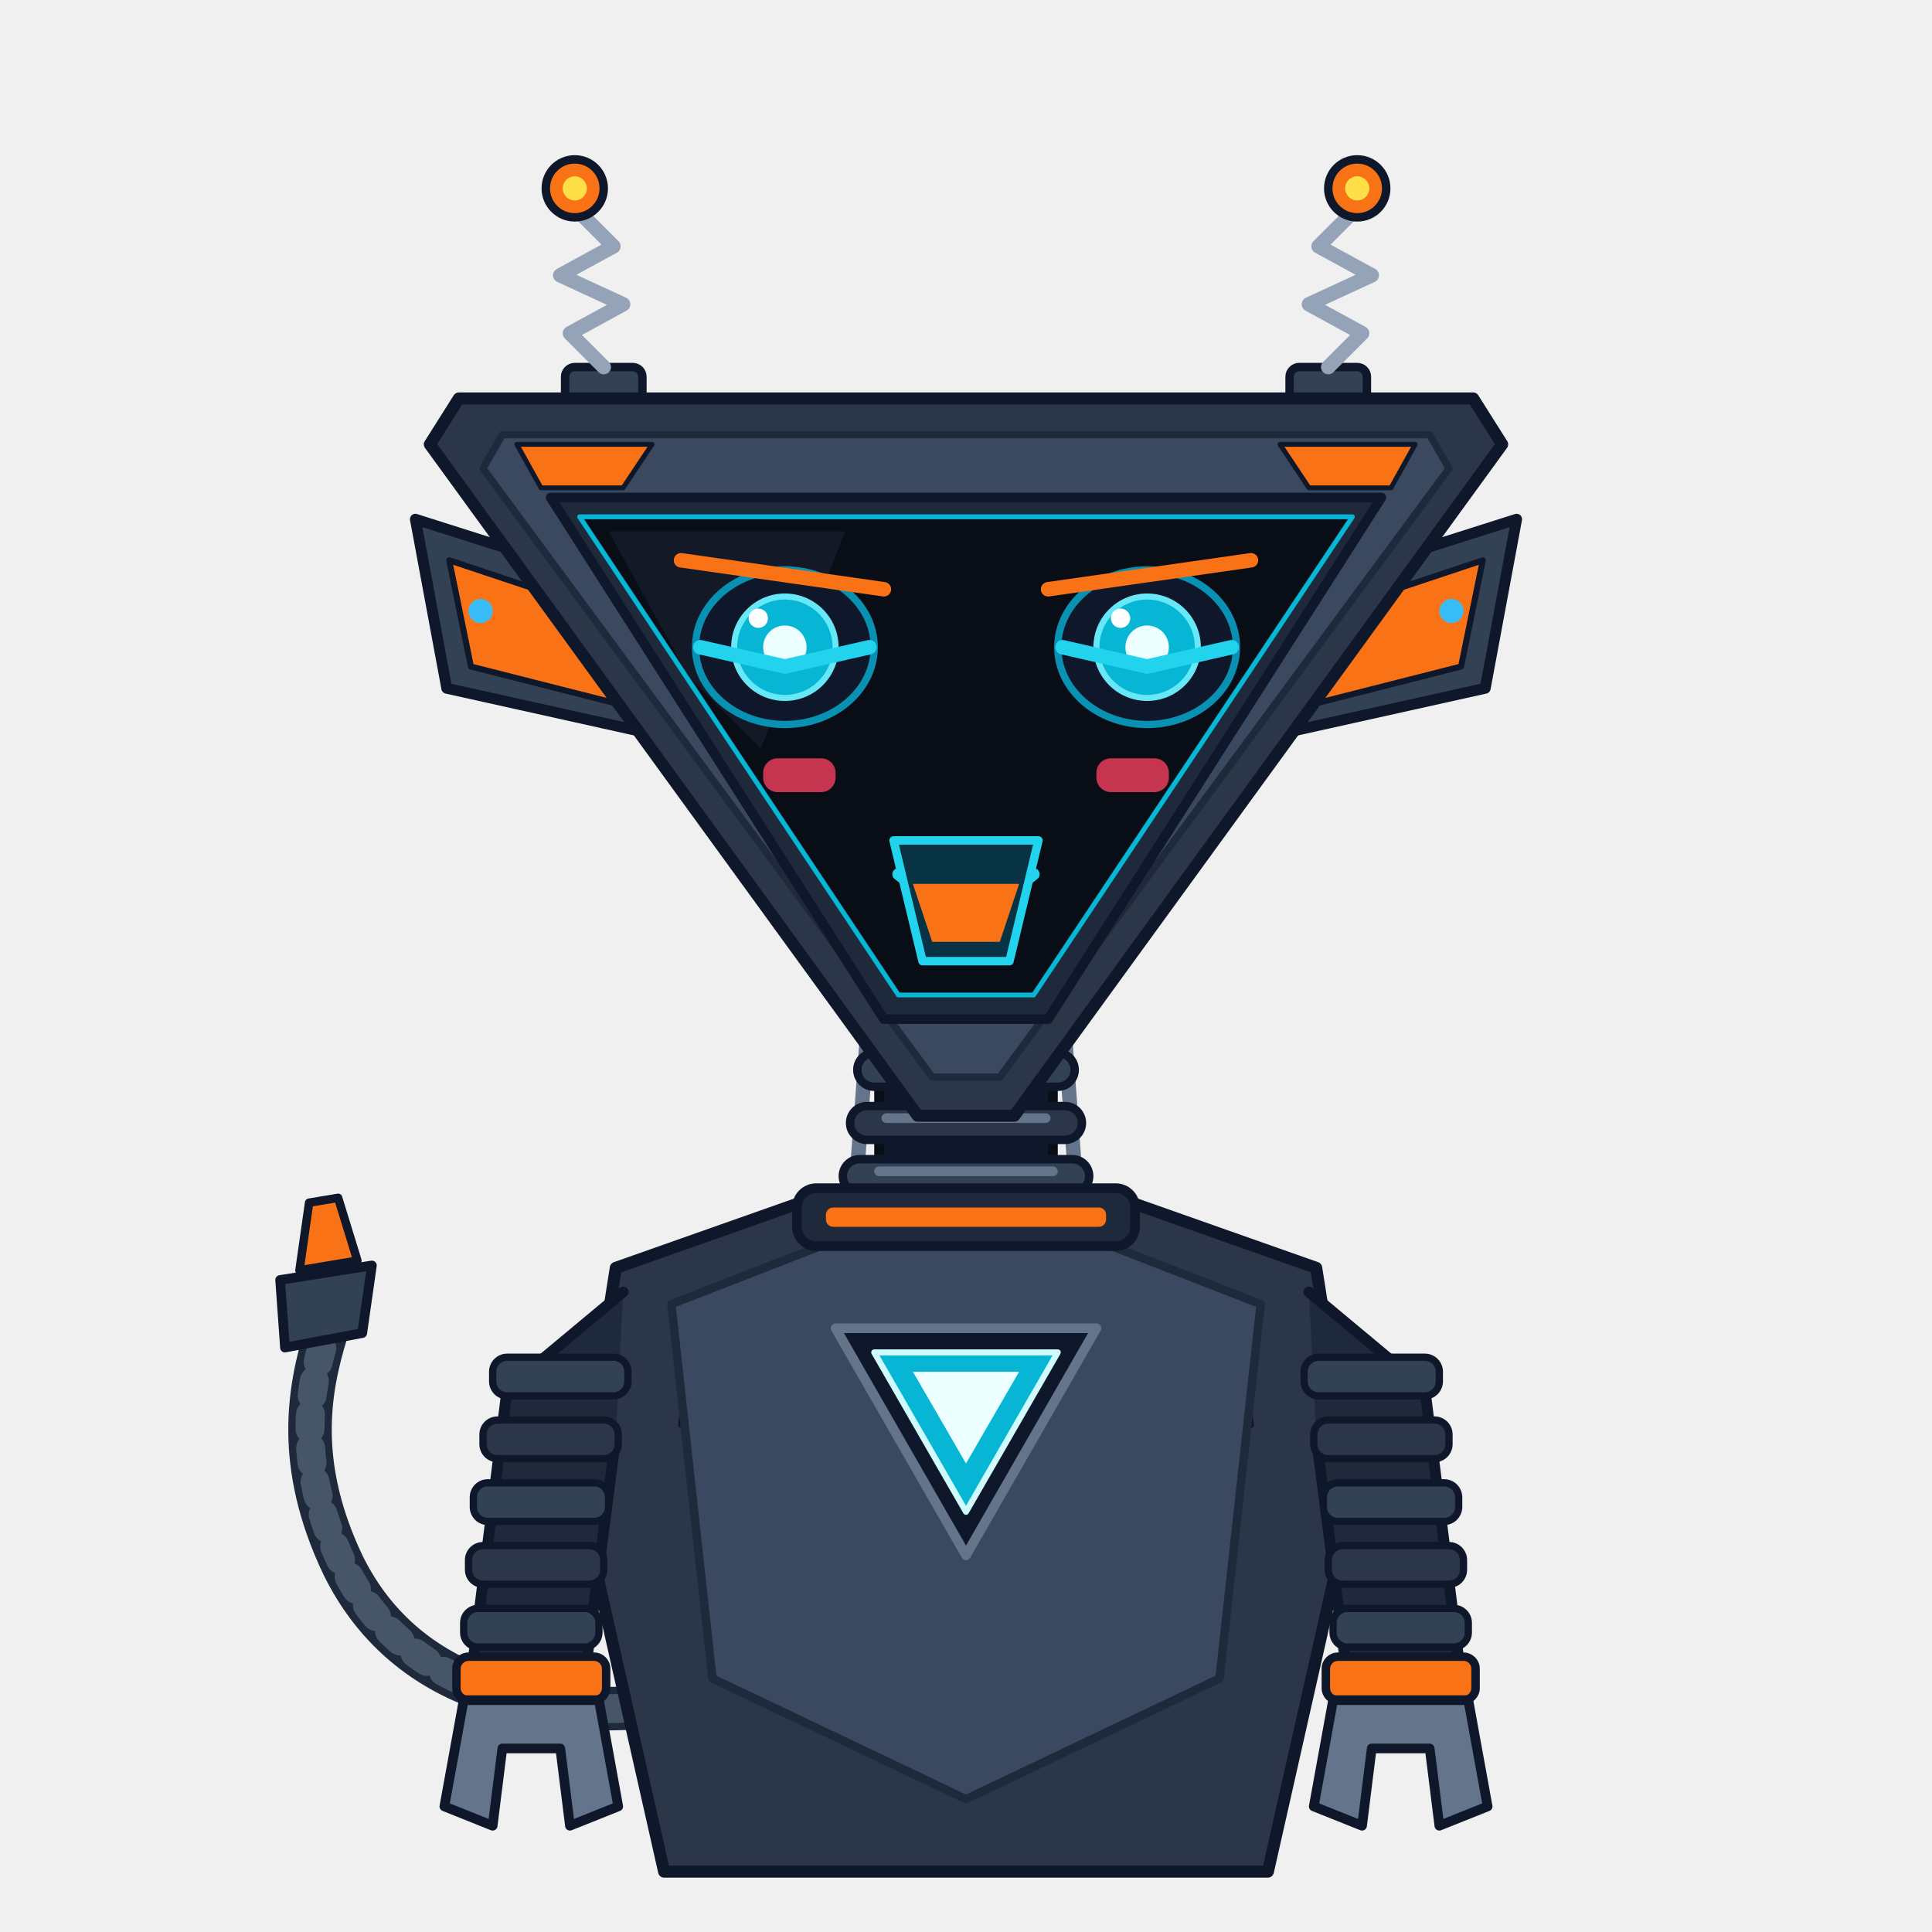
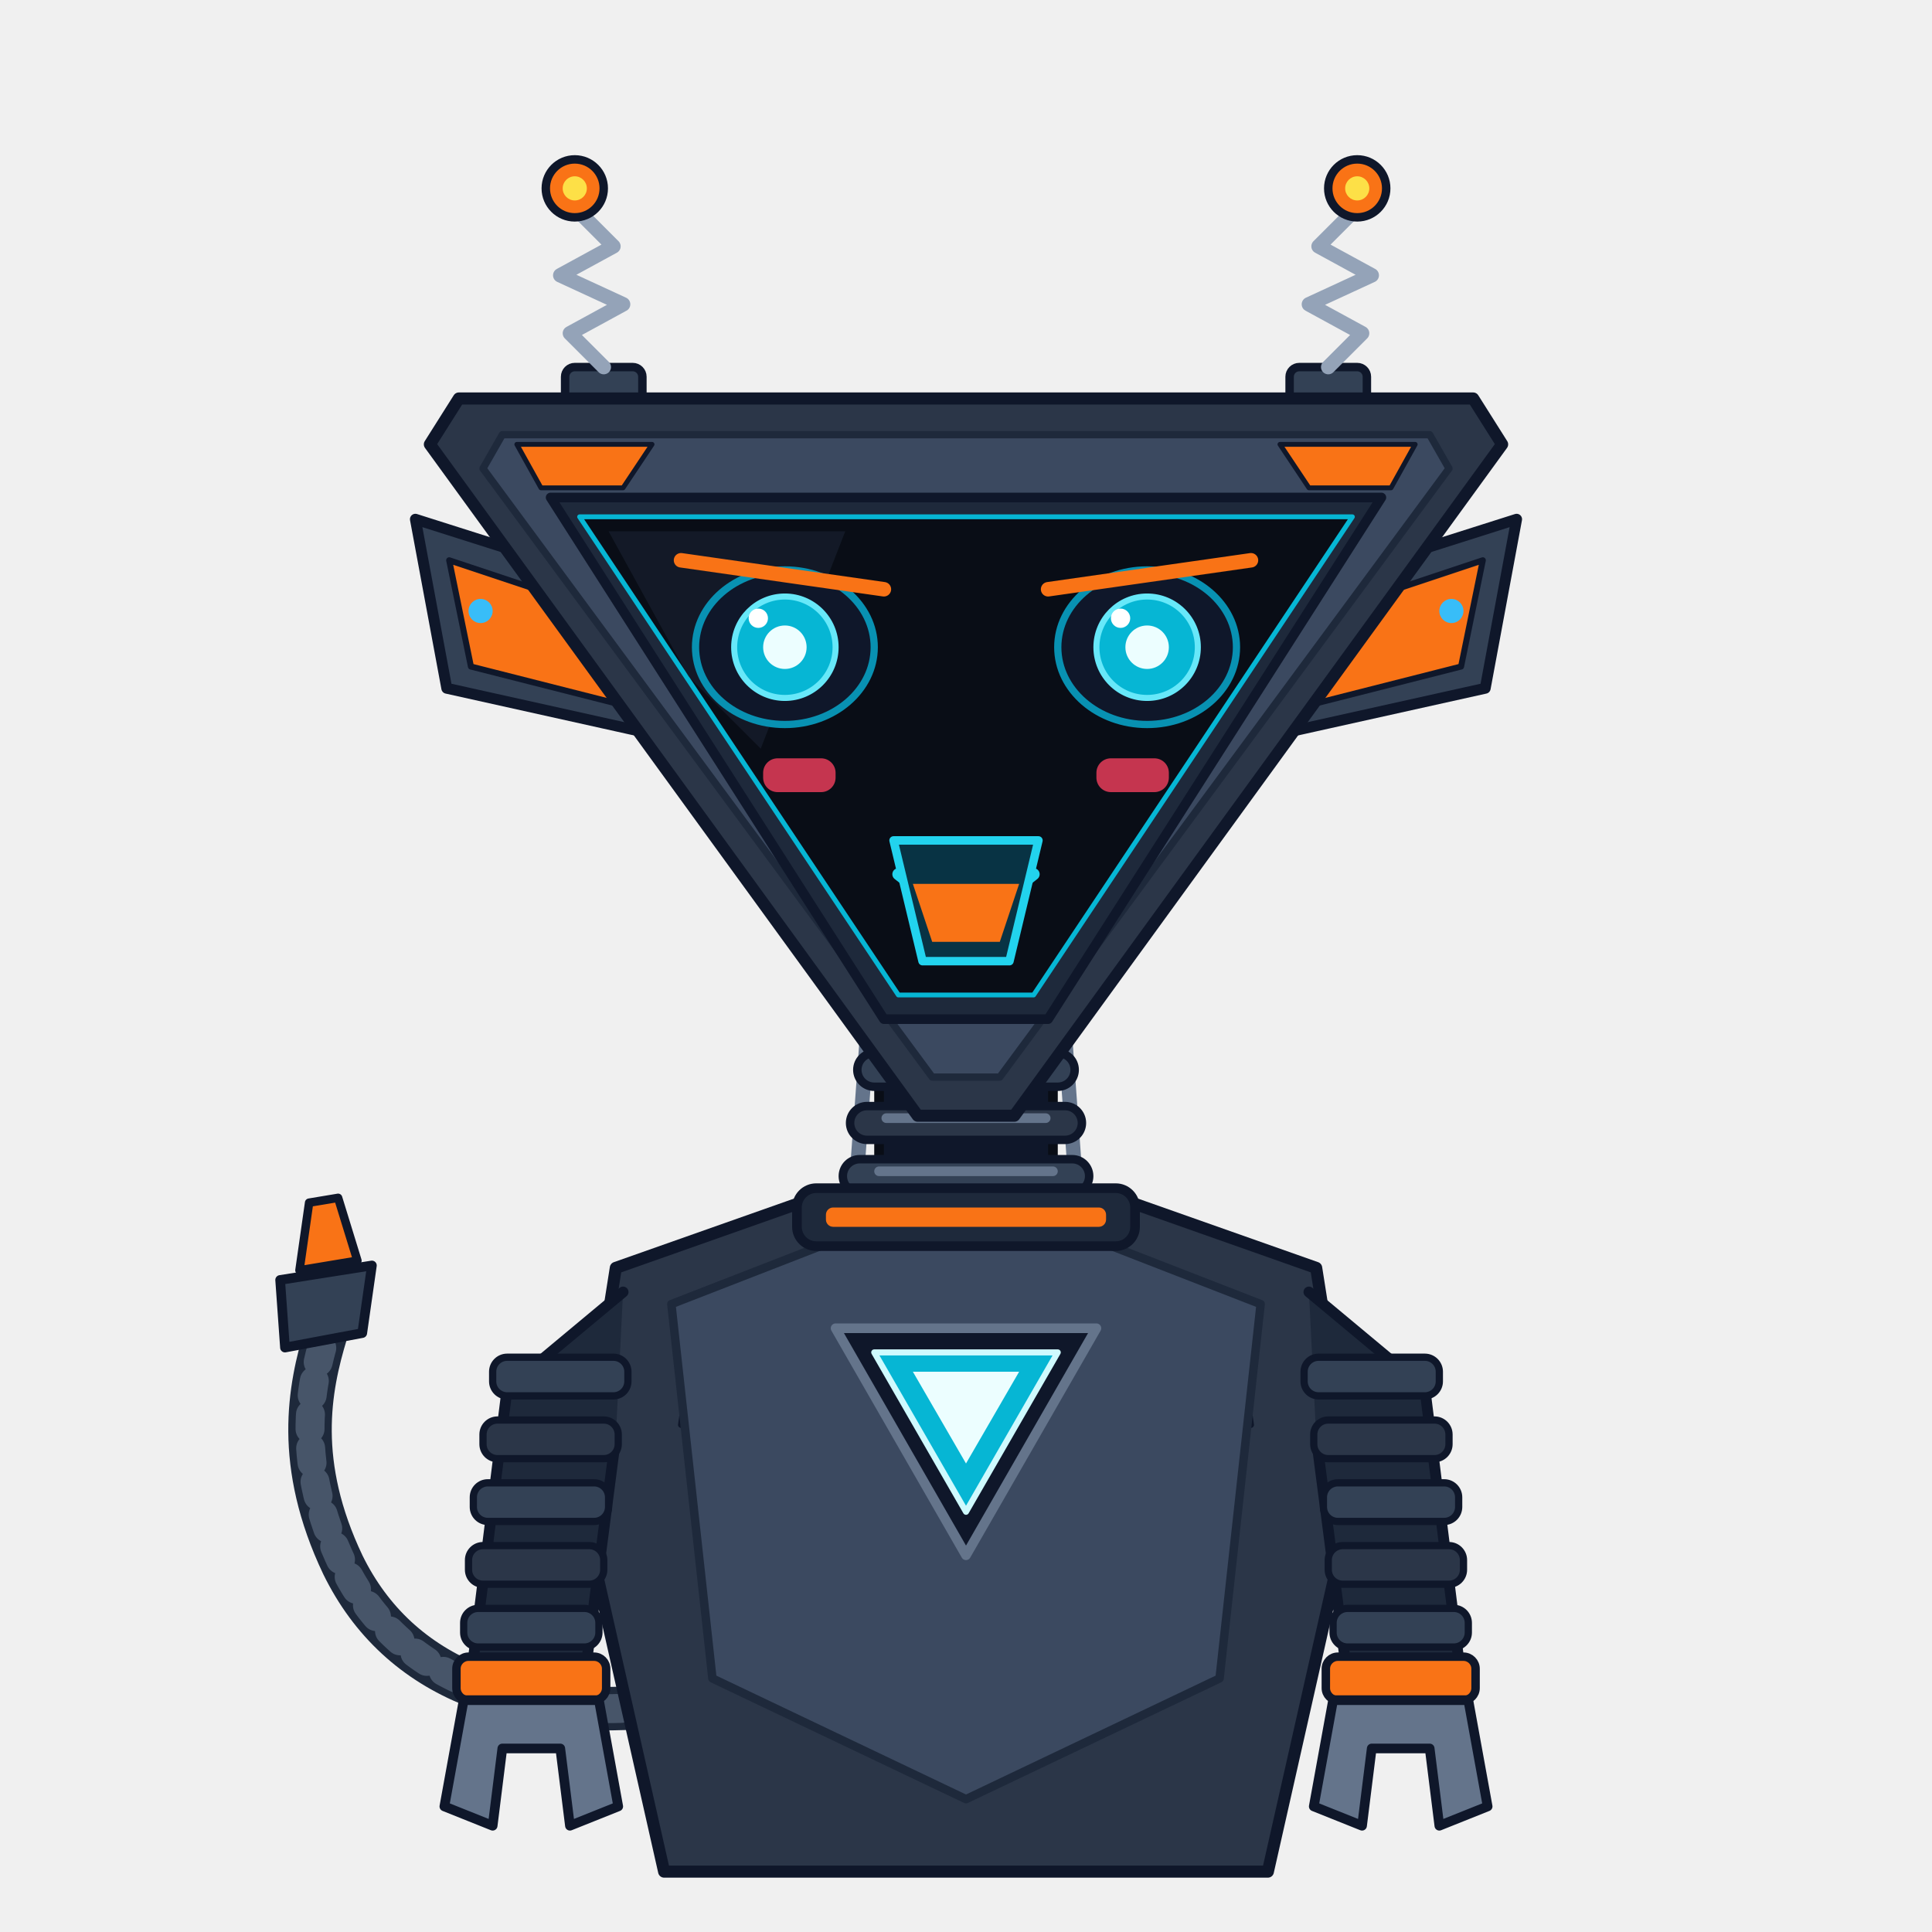
<svg xmlns="http://www.w3.org/2000/svg" width="800" height="800" viewBox="0 0 800 800">
  <g id="Layer_1" data-name="Layer 1">
    <g id="Tail_Group" data-name="Tail_Group [Follow {yaw: -8; pitch: 4}] [Sway {pivot: top; range: 18; stiffness: 0.12; damping: 0.82}]">
      <path id="Tail_Cable_Outer" d="M285 705 C215 715 165 695 142 648 C122 606 128 575 135 552" fill="none" stroke="#1e293b" stroke-width="18" stroke-linecap="round" stroke-linejoin="round" />
      <path id="Tail_Cable_Ribs" d="M285 705 C215 715 165 695 142 648 C122 606 128 575 135 552" fill="none" stroke="#475569" stroke-width="12" stroke-linecap="round" stroke-linejoin="round" stroke-dasharray="6 8" />
      <path id="Tail_Plug_Body" d="M118 558 L150 552 L154 524 L116 530 Z" fill="#334155" stroke="#0f172a" stroke-width="4" stroke-linejoin="round" />
      <path id="Tail_Tip_Beacon" d="M124 526 L148 522 L140 496 L128 498 Z" fill="#f97316" stroke="#0f172a" stroke-width="3.5" stroke-linejoin="round" />
    </g>
    <g id="Body_Group" data-name="Body_Group [Idle {breathe: 0.018; period: 3.8s; pivot: bottom}] [Bounce {height: 2.5; speed: 15; squash: 0.015; pivot: bottom}]">
      <g id="Neck_Group" data-name="Neck_Group [Follow {yaw: 2.5; pitch: 2; roll: 1; pivot: bottom}]">
        <path id="Neck_Spine_Core" d="M372 380 L428 380 C432.418 380 436 383.582 436 388 L436 500 C436 504.418 432.418 508 428 508 L372 508 C367.582 508 364 504.418 364 500 L364 388 C364 383.582 367.582 380 372 380 Z" fill="#0f172a" stroke="#090d16" stroke-width="4" stroke-miterlimit="10" />
        <path id="Neck_Pistons" d="M362 388 L354 498 M438 388 L446 498" fill="none" stroke="#64748b" stroke-width="6" stroke-linecap="round" stroke-linejoin="round" />
        <g id="Neck_Ring_1_Group" data-name="Neck_Ring_1_Group [Follow {yaw: 3.5; pitch: 3; roll: 1.8; pivot: bottom}]">
          <path id="Neck_Ring_1" d="M366 392 L434 392 C437.866 392 441 395.134 441 399 C441 402.866 437.866 406 434 406 L366 406 C362.134 406 359 402.866 359 399 C359 395.134 362.134 392 366 392 Z" fill="#334155" stroke="#0f172a" stroke-width="3.5" stroke-miterlimit="10" />
          <path id="Neck_Highlight_1" d="M374 395 L426 395 C427.105 395 428 395.895 428 397 C428 398.105 427.105 399 426 399 L374 399 C372.895 399 372 398.105 372 397 C372 395.895 372.895 395 374 395 Z" fill="#64748b" />
        </g>
        <g id="Neck_Ring_2_Group" data-name="Neck_Ring_2_Group [Follow {yaw: 2.8; pitch: 2.4; roll: 1.4; pivot: bottom}]">
          <path id="Neck_Ring_2" d="M364 414 L436 414 C439.866 414 443 417.134 443 421 C443 424.866 439.866 428 436 428 L364 428 C360.134 428 357 424.866 357 421 C357 417.134 360.134 414 364 414 Z" fill="#2b3648" stroke="#0f172a" stroke-width="3.5" stroke-miterlimit="10" />
          <path id="Neck_Highlight_2" d="M372 417 L428 417 C429.105 417 430 417.895 430 419 C430 420.105 429.105 421 428 421 L372 421 C370.895 421 370 420.105 370 419 C370 417.895 370.895 417 372 417 Z" fill="#64748b" />
        </g>
        <g id="Neck_Ring_3_Group" data-name="Neck_Ring_3_Group [Follow {yaw: 2.1; pitch: 1.8; roll: 1.0; pivot: bottom}]">
          <path id="Neck_Ring_3" d="M362 436 L438 436 C441.866 436 445 439.134 445 443 C445 446.866 441.866 450 438 450 L362 450 C358.134 450 355 446.866 355 443 C355 439.134 358.134 436 362 436 Z" fill="#334155" stroke="#0f172a" stroke-width="3.5" stroke-miterlimit="10" />
          <path id="Neck_Highlight_3" d="M370 439 L430 439 C431.105 439 432 439.895 432 441 C432 442.105 431.105 443 430 443 L370 443 C368.895 443 368 442.105 368 441 C368 439.895 368.895 439 370 439 Z" fill="#64748b" />
        </g>
        <g id="Neck_Ring_4_Group" data-name="Neck_Ring_4_Group [Follow {yaw: 1.4; pitch: 1.2; roll: 0.7; pivot: bottom}]">
          <path id="Neck_Ring_4" d="M359 458 L441 458 C444.866 458 448 461.134 448 465 C448 468.866 444.866 472 441 472 L359 472 C355.134 472 352 468.866 352 465 C352 461.134 355.134 458 359 458 Z" fill="#2b3648" stroke="#0f172a" stroke-width="3.5" stroke-miterlimit="10" />
          <path id="Neck_Highlight_4" d="M367 461 L433 461 C434.105 461 435 461.895 435 463 C435 464.105 434.105 465 433 465 L367 465 C365.895 465 365 464.105 365 463 C365 461.895 365.895 461 367 461 Z" fill="#64748b" />
        </g>
        <g id="Neck_Ring_5_Group" data-name="Neck_Ring_5_Group [Follow {yaw: 0.7; pitch: 0.6; roll: 0.3; pivot: bottom}]">
          <path id="Neck_Ring_5" d="M356 480 L444 480 C447.866 480 451 483.134 451 487 C451 490.866 447.866 494 444 494 L356 494 C352.134 494 349 490.866 349 487 C349 483.134 352.134 480 356 480 Z" fill="#334155" stroke="#0f172a" stroke-width="3.5" stroke-miterlimit="10" />
          <path id="Neck_Highlight_5" d="M364 483 L436 483 C437.105 483 438 483.895 438 485 C438 486.105 437.105 487 436 487 L364 487 C362.895 487 362 486.105 362 485 C362 483.895 362.895 483 364 483 Z" fill="#64748b" />
        </g>
      </g>
      <path id="Body" d="M340 495 L460 495 L545 525 L560 620 L525 775 L275 775 L240 620 L255 525 Z" fill="#2b3648" stroke="#0f172a" stroke-width="5" stroke-linejoin="round" />
      <path id="Body_Spot_Left" d="M288 548 L332 560 L322 605 L282 590 Z" fill="#f97316" stroke="#0f172a" stroke-width="2.5" stroke-linejoin="round" />
      <path id="Body_Spot_Right" d="M512 548 L468 560 L478 605 L518 590 Z" fill="#f97316" stroke="#0f172a" stroke-width="2.5" stroke-linejoin="round" />
      <path id="Body_Vents" d="M310 655 L365 675 M315 675 L365 692 M490 655 L435 675 M485 675 L435 692" fill="none" stroke="#0f172a" stroke-width="4" stroke-linecap="round" stroke-miterlimit="10" />
      <path id="Body_Armor_Plate" d="M350 512 L450 512 L522 540 L505 695 L400 745 L295 695 L278 540 Z" fill="#3b4960" stroke="#1e293b" stroke-width="3.5" stroke-linejoin="round" />
      <g id="Arm_Left_Group" data-name="Arm_Left_Group [Follow {yaw: 2; pitch: 1}] [Sway {pivot: top; range: 3.2; stiffness: 0.22; damping: 0.82}]">
        <path id="Arm_Left" d="M258 535 L210 575 L195 695 L242 695 L255 595" fill="#1e293b" stroke="#0f172a" stroke-width="4.5" stroke-linecap="round" stroke-linejoin="round" />
        <path id="Arm_Left_Ring_1" d="M210 562 L254 562 C257.314 562 260 564.686 260 568 L260 572 C260 575.314 257.314 578 254 578 L210 578 C206.686 578 204 575.314 204 572 L204 568 C204 564.686 206.686 562 210 562 Z" fill="#334155" stroke="#0f172a" stroke-width="3" stroke-miterlimit="10" />
        <path id="Arm_Left_Ring_2" d="M206 588 L250 588 C253.314 588 256 590.686 256 594 L256 598 C256 601.314 253.314 604 250 604 L206 604 C202.686 604 200 601.314 200 598 L200 594 C200 590.686 202.686 588 206 588 Z" fill="#2b3648" stroke="#0f172a" stroke-width="3" stroke-miterlimit="10" />
        <path id="Arm_Left_Ring_3" d="M202 614 L246 614 C249.314 614 252 616.686 252 620 L252 624 C252 627.314 249.314 630 246 630 L202 630 C198.686 630 196 627.314 196 624 L196 620 C196 616.686 198.686 614 202 614 Z" fill="#334155" stroke="#0f172a" stroke-width="3" stroke-miterlimit="10" />
        <path id="Arm_Left_Ring_4" d="M200 640 L244 640 C247.314 640 250 642.686 250 646 L250 650 C250 653.314 247.314 656 244 656 L200 656 C196.686 656 194 653.314 194 650 L194 646 C194 642.686 196.686 640 200 640 Z" fill="#2b3648" stroke="#0f172a" stroke-width="3" stroke-miterlimit="10" />
        <path id="Arm_Left_Ring_5" d="M198 666 L242 666 C245.314 666 248 668.686 248 672 L248 676 C248 679.314 245.314 682 242 682 L198 682 C194.686 682 192 679.314 192 676 L192 672 C192 668.686 194.686 666 198 666 Z" fill="#334155" stroke="#0f172a" stroke-width="3" stroke-miterlimit="10" />
        <path id="Hand_Left_Cuff" d="M194 686 L246 686 C248.761 686 251 688.239 251 691 L251 699 C251 701.761 248.761 704 246 704 L194 704 C191.239 704 189 701.761 189 699 L189 691 C189 688.239 191.239 686 194 686 Z" fill="#f97316" stroke="#0f172a" stroke-width="3.5" stroke-miterlimit="10" />
        <path id="Hand_Left_Clamp" d="M192 704 L248 704 L256 748 L236 756 L232 724 L208 724 L204 756 L184 748 Z" fill="#64748b" stroke="#0f172a" stroke-width="4" stroke-linejoin="round" />
      </g>
      <g id="Arm_Right_Group" data-name="Arm_Right_Group [Follow {yaw: 2; pitch: 1}] [Sway {pivot: top; range: 3.2; stiffness: 0.22; damping: 0.82}]">
        <path id="Arm_Right" d="M542 535 L590 575 L605 695 L558 695 L545 595" fill="#1e293b" stroke="#0f172a" stroke-width="4.5" stroke-linecap="round" stroke-linejoin="round" />
        <path id="Arm_Right_Ring_1" d="M546 562 L590 562 C593.314 562 596 564.686 596 568 L596 572 C596 575.314 593.314 578 590 578 L546 578 C542.686 578 540 575.314 540 572 L540 568 C540 564.686 542.686 562 546 562 Z" fill="#334155" stroke="#0f172a" stroke-width="3" stroke-miterlimit="10" />
        <path id="Arm_Right_Ring_2" d="M550 588 L594 588 C597.314 588 600 590.686 600 594 L600 598 C600 601.314 597.314 604 594 604 L550 604 C546.686 604 544 601.314 544 598 L544 594 C544 590.686 546.686 588 550 588 Z" fill="#2b3648" stroke="#0f172a" stroke-width="3" stroke-miterlimit="10" />
        <path id="Arm_Right_Ring_3" d="M554 614 L598 614 C601.314 614 604 616.686 604 620 L604 624 C604 627.314 601.314 630 598 630 L554 630 C550.686 630 548 627.314 548 624 L548 620 C548 616.686 550.686 614 554 614 Z" fill="#334155" stroke="#0f172a" stroke-width="3" stroke-miterlimit="10" />
        <path id="Arm_Right_Ring_4" d="M556 640 L600 640 C603.314 640 606 642.686 606 646 L606 650 C606 653.314 603.314 656 600 656 L556 656 C552.686 656 550 653.314 550 650 L550 646 C550 642.686 552.686 640 556 640 Z" fill="#2b3648" stroke="#0f172a" stroke-width="3" stroke-miterlimit="10" />
        <path id="Arm_Right_Ring_5" d="M558 666 L602 666 C605.314 666 608 668.686 608 672 L608 676 C608 679.314 605.314 682 602 682 L558 682 C554.686 682 552 679.314 552 676 L552 672 C552 668.686 554.686 666 558 666 Z" fill="#334155" stroke="#0f172a" stroke-width="3" stroke-miterlimit="10" />
        <path id="Hand_Right_Cuff" d="M554 686 L606 686 C608.761 686 611 688.239 611 691 L611 699 C611 701.761 608.761 704 606 704 L554 704 C551.239 704 549 701.761 549 699 L549 691 C549 688.239 551.239 686 554 686 Z" fill="#f97316" stroke="#0f172a" stroke-width="3.5" stroke-miterlimit="10" />
        <path id="Hand_Right_Clamp" d="M552 704 L608 704 L616 748 L596 756 L592 724 L568 724 L564 756 L544 748 Z" fill="#64748b" stroke="#0f172a" stroke-width="4" stroke-linejoin="round" />
      </g>
      <g id="Collar_Group" data-name="Collar_Group [Follow {yaw: 3; pitch: 2; roll: 1.5; pivot: center}]">
        <path id="Collar" d="M338 492 L462 492 C466.418 492 470 495.582 470 500 L470 508 C470 512.418 466.418 516 462 516 L338 516 C333.582 516 330 512.418 330 508 L330 500 C330 495.582 333.582 492 338 492 Z" fill="#1e293b" stroke="#0f172a" stroke-width="4" stroke-miterlimit="10" />
        <path id="Collar_Trim" d="M345 500 L455 500 C456.657 500 458 501.343 458 503 L458 505 C458 506.657 456.657 508 455 508 L345 508 C343.343 508 342 506.657 342 505 L342 503 C342 501.343 343.343 500 345 500 Z" fill="#f97316" />
      </g>
      <g id="Chest_Accessory_Group" data-name="Chest_Accessory_Group [Follow {yaw: 3; pitch: 2; pivot: center}] [Bounce {height: 2; speed: 18; squash: -0.06; pivot: center}]">
        <path id="Chest_Core_Housing" d="M346 550 L454 550 L400 644 Z" fill="#0f172a" stroke="#64748b" stroke-width="4" stroke-linejoin="round" />
        <path id="Chest_Core_Glow" d="M362 560 L438 560 L400 626 Z" fill="#06b6d4" stroke="#cffafe" stroke-width="2.5" stroke-linejoin="round" />
        <path id="Chest_Core_Center" d="M378 568 L422 568 L400 606 Z" fill="#ecfeff" />
      </g>
    </g>
    <g id="Head_Group" data-name="Head_Group [Follow {yaw: 16; pitch: 12; roll: 8; pivot: center}]">
      <g id="Top_Accessory_Left_Group" data-name="Top_Accessory_Left_Group [Sway {pivot: bottom; range: 13; stiffness: 0.18; damping: 0.78}]">
        <path id="Top_Accessory_Left_Base" d="M238 152 L262 152 C264.209 152 266 153.791 266 156 L266 166 C266 168.209 264.209 170 262 170 L238 170 C235.791 170 234 168.209 234 166 L234 156 C234 153.791 235.791 152 238 152 Z" fill="#334155" stroke="#0f172a" stroke-width="3.5" stroke-miterlimit="10" />
        <path id="Top_Accessory_Left_Coil" d="M250 152 L236 138 L258 126 L232 114 L254 102 L238 86" fill="none" stroke="#94a3b8" stroke-width="6" stroke-linecap="round" stroke-linejoin="round" />
        <path id="Top_Accessory_Left_Tip" d="M226 78 C226 71.373 231.373 66 238 66 C244.627 66 250 71.373 250 78 C250 84.627 244.627 90 238 90 C231.373 90 226 84.627 226 78 Z" fill="#f97316" stroke="#0f172a" stroke-width="3.5" stroke-miterlimit="10" />
        <path id="Top_Accessory_Left_Glow" d="M233 78 C233 75.239 235.239 73 238 73 C240.761 73 243 75.239 243 78 C243 80.761 240.761 83 238 83 C235.239 83 233 80.761 233 78 Z" fill="#fde047" />
      </g>
      <g id="Top_Accessory_Right_Group" data-name="Top_Accessory_Right_Group [Sway {pivot: bottom; range: 13; stiffness: 0.18; damping: 0.78}]">
        <path id="Top_Accessory_Right_Base" d="M538 152 L562 152 C564.209 152 566 153.791 566 156 L566 166 C566 168.209 564.209 170 562 170 L538 170 C535.791 170 534 168.209 534 166 L534 156 C534 153.791 535.791 152 538 152 Z" fill="#334155" stroke="#0f172a" stroke-width="3.5" stroke-miterlimit="10" />
        <path id="Top_Accessory_Right_Coil" d="M550 152 L564 138 L542 126 L568 114 L546 102 L562 86" fill="none" stroke="#94a3b8" stroke-width="6" stroke-linecap="round" stroke-linejoin="round" />
        <path id="Top_Accessory_Right_Tip" d="M550 78 C550 71.373 555.373 66 562 66 C568.627 66 574 71.373 574 78 C574 84.627 568.627 90 562 90 C555.373 90 550 84.627 550 78 Z" fill="#f97316" stroke="#0f172a" stroke-width="3.5" stroke-miterlimit="10" />
        <path id="Top_Accessory_Right_Glow" d="M557 78 C557 75.239 559.239 73 562 73 C564.761 73 567 75.239 567 78 C567 80.761 564.761 83 562 83 C559.239 83 557 80.761 557 78 Z" fill="#fde047" />
      </g>
      <g id="Ear_Left_Group" data-name="Ear_Left_Group [Sway {pivot: right; range: 3.5; stiffness: 0.35; damping: 0.88}]">
        <path id="Ear_Left_Pod" d="M235 235 L172 215 L185 285 L275 305 Z" fill="#334155" stroke="#0f172a" stroke-width="4.5" stroke-linejoin="round" />
        <path id="Ear_Left_Inner" d="M228 246 L186 232 L195 276 L258 292 Z" fill="#f97316" stroke="#0f172a" stroke-width="2.5" stroke-linejoin="round" />
        <path id="Ear_Left_LED" d="M194 253 C194 250.239 196.239 248 199 248 C201.761 248 204 250.239 204 253 C204 255.761 201.761 258 199 258 C196.239 258 194 255.761 194 253 Z" fill="#38bdf8" />
      </g>
      <g id="Ear_Right_Group" data-name="Ear_Right_Group [Sway {pivot: left; range: 3.5; stiffness: 0.35; damping: 0.88}]">
        <path id="Ear_Right_Pod" d="M565 235 L628 215 L615 285 L525 305 Z" fill="#334155" stroke="#0f172a" stroke-width="4.5" stroke-linejoin="round" />
        <path id="Ear_Right_Inner" d="M572 246 L614 232 L605 276 L542 292 Z" fill="#f97316" stroke="#0f172a" stroke-width="2.5" stroke-linejoin="round" />
        <path id="Ear_Right_LED" d="M596 253 C596 250.239 598.239 248 601 248 C603.761 248 606 250.239 606 253 C606 255.761 603.761 258 601 258 C598.239 258 596 255.761 596 253 Z" fill="#38bdf8" />
      </g>
      <g id="Head_Base_Group" data-name="Head_Base_Group">
        <path id="Head" d="M190 165 L610 165 L622 184 L420 462 L380 462 L178 184 Z" fill="#2b3648" stroke="#0f172a" stroke-width="5" stroke-linejoin="round" />
        <path id="Head_Inner_Panel" d="M208 180 L592 180 L600 194 L414 446 L386 446 L200 194 Z" fill="#3b4960" stroke="#1e293b" stroke-width="3" stroke-linejoin="round" />
        <path id="Head_Spot_Left" d="M214 184 L270 184 L258 202 L224 202 Z" fill="#f97316" stroke="#0f172a" stroke-width="2" stroke-linejoin="round" />
        <path id="Head_Spot_Right" d="M586 184 L530 184 L542 202 L576 202 Z" fill="#f97316" stroke="#0f172a" stroke-width="2" stroke-linejoin="round" />
        <path id="Head_Visor_Frame" d="M228 206 L572 206 L434 422 L366 422 Z" fill="#1e293b" stroke="#0f172a" stroke-width="4" stroke-linejoin="round" />
        <path id="Head_Visor_Screen" d="M240 214 L560 214 L428 412 L372 412 Z" fill="#090d16" stroke="#06b6d4" stroke-width="2" stroke-linejoin="round" />
        <path id="Head_Visor_Glare" d="M252 220 L350 220 L315 310 L285 280 Z" fill="#1e293b" opacity="0.45" />
      </g>
-       <g id="Eye_Open_Left_Group" data-name="Eye_Open_Left_Group [Hide {when: blinkL &gt; 0.4}]">
+       <g id="Eye_Open_Left_Group" data-name="Eye_Open_Left_Group [Hide {when: isBlinkL}]">
        <path id="Eye_Open_Left" d="M288 268 C288 250.327 304.565 236 325 236 C345.435 236 362 250.327 362 268 C362 285.673 345.435 300 325 300 C304.565 300 288 285.673 288 268 Z" fill="#0f172a" stroke="#0891b2" stroke-width="3" stroke-miterlimit="10" />
        <g id="Pupil_Left_Group" data-name="Pupil_Left_Group [Move {x: eyeX; y: eyeY; range: 6}]">
          <path id="Pupil_Left" d="M304 268 C304 256.402 313.402 247 325 247 C336.598 247 346 256.402 346 268 C346 279.598 336.598 289 325 289 C313.402 289 304 279.598 304 268 Z" fill="#06b6d4" stroke="#67e8f9" stroke-width="2.5" stroke-miterlimit="10" />
          <path id="Pupil_Left_Core" d="M316 268 C316 263.029 320.029 259 325 259 C329.971 259 334 263.029 334 268 C334 272.971 329.971 277 325 277 C320.029 277 316 272.971 316 268 Z" fill="#ecfeff" />
          <path id="Pupil_Left_Glint" d="M310 256 C310 253.791 311.791 252 314 252 C316.209 252 318 253.791 318 256 C318 258.209 316.209 260 314 260 C311.791 260 310 258.209 310 256 Z" fill="#ffffff" />
        </g>
      </g>
-       <g id="Eye_Open_Right_Group" data-name="Eye_Open_Right_Group [Hide {when: blinkR &gt; 0.4}]">
+       <g id="Eye_Open_Right_Group" data-name="Eye_Open_Right_Group [Hide {when: isBlinkR}]">
        <path id="Eye_Open_Right" d="M438 268 C438 250.327 454.565 236 475 236 C495.435 236 512 250.327 512 268 C512 285.673 495.435 300 475 300 C454.565 300 438 285.673 438 268 Z" fill="#0f172a" stroke="#0891b2" stroke-width="3" stroke-miterlimit="10" />
        <g id="Pupil_Right_Group" data-name="Pupil_Right_Group [Move {x: eyeX; y: eyeY; range: 6}]">
          <path id="Pupil_Right" d="M454 268 C454 256.402 463.402 247 475 247 C486.598 247 496 256.402 496 268 C496 279.598 486.598 289 475 289 C463.402 289 454 279.598 454 268 Z" fill="#06b6d4" stroke="#67e8f9" stroke-width="2.5" stroke-miterlimit="10" />
          <path id="Pupil_Right_Core" d="M466 268 C466 263.029 470.029 259 475 259 C479.971 259 484 263.029 484 268 C484 272.971 479.971 277 475 277 C470.029 277 466 272.971 466 268 Z" fill="#ecfeff" />
          <path id="Pupil_Right_Glint" d="M460 256 C460 253.791 461.791 252 464 252 C466.209 252 468 253.791 468 256 C468 258.209 466.209 260 464 260 C461.791 260 460 258.209 460 256 Z" fill="#ffffff" />
        </g>
      </g>
-       <g id="Eye_Closed_Left_Group" data-name="Eye_Closed_Left_Group [Show {when: blinkL &gt; 0.4}]">
+       <g id="Eye_Closed_Left_Group" data-name="Eye_Closed_Left_Group [Show {when: isBlinkL}]" style="display: none;">
        <path id="Eye_Closed_Left" d="M290 268 L325 276 L360 268" fill="none" stroke="#22d3ee" stroke-width="6" stroke-linecap="round" stroke-linejoin="round" />
      </g>
-       <g id="Eye_Closed_Right_Group" data-name="Eye_Closed_Right_Group [Show {when: blinkR &gt; 0.4}]">
+       <g id="Eye_Closed_Right_Group" data-name="Eye_Closed_Right_Group [Show {when: isBlinkR}]" style="display: none;">
        <path id="Eye_Closed_Right" d="M440 268 L475 276 L510 268" fill="none" stroke="#22d3ee" stroke-width="6" stroke-linecap="round" stroke-linejoin="round" />
      </g>
      <g id="Brow_Left_Group" data-name="Brow_Left_Group [Move {y: browL; rangeY: -8}] [Rotate {param: browL; range: -6; pivot: center}]">
        <path id="Brow_Left" d="M282 232 L366 244" fill="none" stroke="#f97316" stroke-width="6" stroke-linecap="round" stroke-linejoin="round" />
      </g>
      <g id="Brow_Right_Group" data-name="Brow_Right_Group [Move {y: browR; rangeY: -8}] [Rotate {param: browR; range: 6; pivot: center}]">
        <path id="Brow_Right" d="M518 232 L434 244" fill="none" stroke="#f97316" stroke-width="6" stroke-linecap="round" stroke-linejoin="round" />
      </g>
      <g id="Face_Center_Group" data-name="Face_Center_Group [Dist {factor: 0.14}]">
        <g id="Mouth_Resting_Group" data-name="Mouth_Resting_Group [Hide {when: isMouthOpen || isSmiling}]">
          <path id="Mouth_Resting" d="M378 366 L422 366 C424.209 366 426 367.791 426 370 L426 370 C426 372.209 424.209 374 422 374 L378 374 C375.791 374 374 372.209 374 370 L374 370 C374 367.791 375.791 366 378 366 Z" fill="#22d3ee" />
        </g>
        <g id="Mouth_Smile_Group" data-name="Mouth_Smile_Group [Show {when: isSmiling &amp;&amp; !isMouthOpen}] [Scale {y: smile; from: 0.90; to: 1.15; x: smile; fromx: 0.95; tox: 1.10; pivot: top}]">
          <path id="Mouth_Smile" d="M372 362 L400 384 L428 362" fill="none" stroke="#22d3ee" stroke-width="5" stroke-linecap="round" stroke-linejoin="round" />
        </g>
        <g id="Mouth_Open_Group" data-name="Mouth_Open_Group [Show {when: isMouthOpen}] [Scale {y: mouthOpen; from: 0.25; to: 1.25; x: mouthOpen; fromx: 0.90; tox: 1.08; pivot: center}]">
          <path id="Mouth_Open" d="M370 348 L430 348 L418 398 L382 398 Z" fill="#083344" stroke="#22d3ee" stroke-width="3.5" stroke-linejoin="round" />
          <path id="Mouth_Tongue" d="M378 366 L422 366 L414 390 L386 390 Z" fill="#f97316" />
        </g>
      </g>
      <g id="Cheeks_Group" data-name="Cheeks_Group [Show {when: isBlush}]">
        <path id="Cheeks_Blush_Left" d="M322 314 L340 314 C343.314 314 346 316.686 346 320 L346 322 C346 325.314 343.314 328 340 328 L322 328 C318.686 328 316 325.314 316 322 L316 320 C316 316.686 318.686 314 322 314 Z" fill="#f43f5e" opacity="0.8" />
        <path id="Cheeks_Blush_Right" d="M460 314 L478 314 C481.314 314 484 316.686 484 320 L484 322 C484 325.314 481.314 328 478 328 L460 328 C456.686 328 454 325.314 454 322 L454 320 C454 316.686 456.686 314 460 314 Z" fill="#f43f5e" opacity="0.8" />
      </g>
    </g>
  </g>
</svg>
